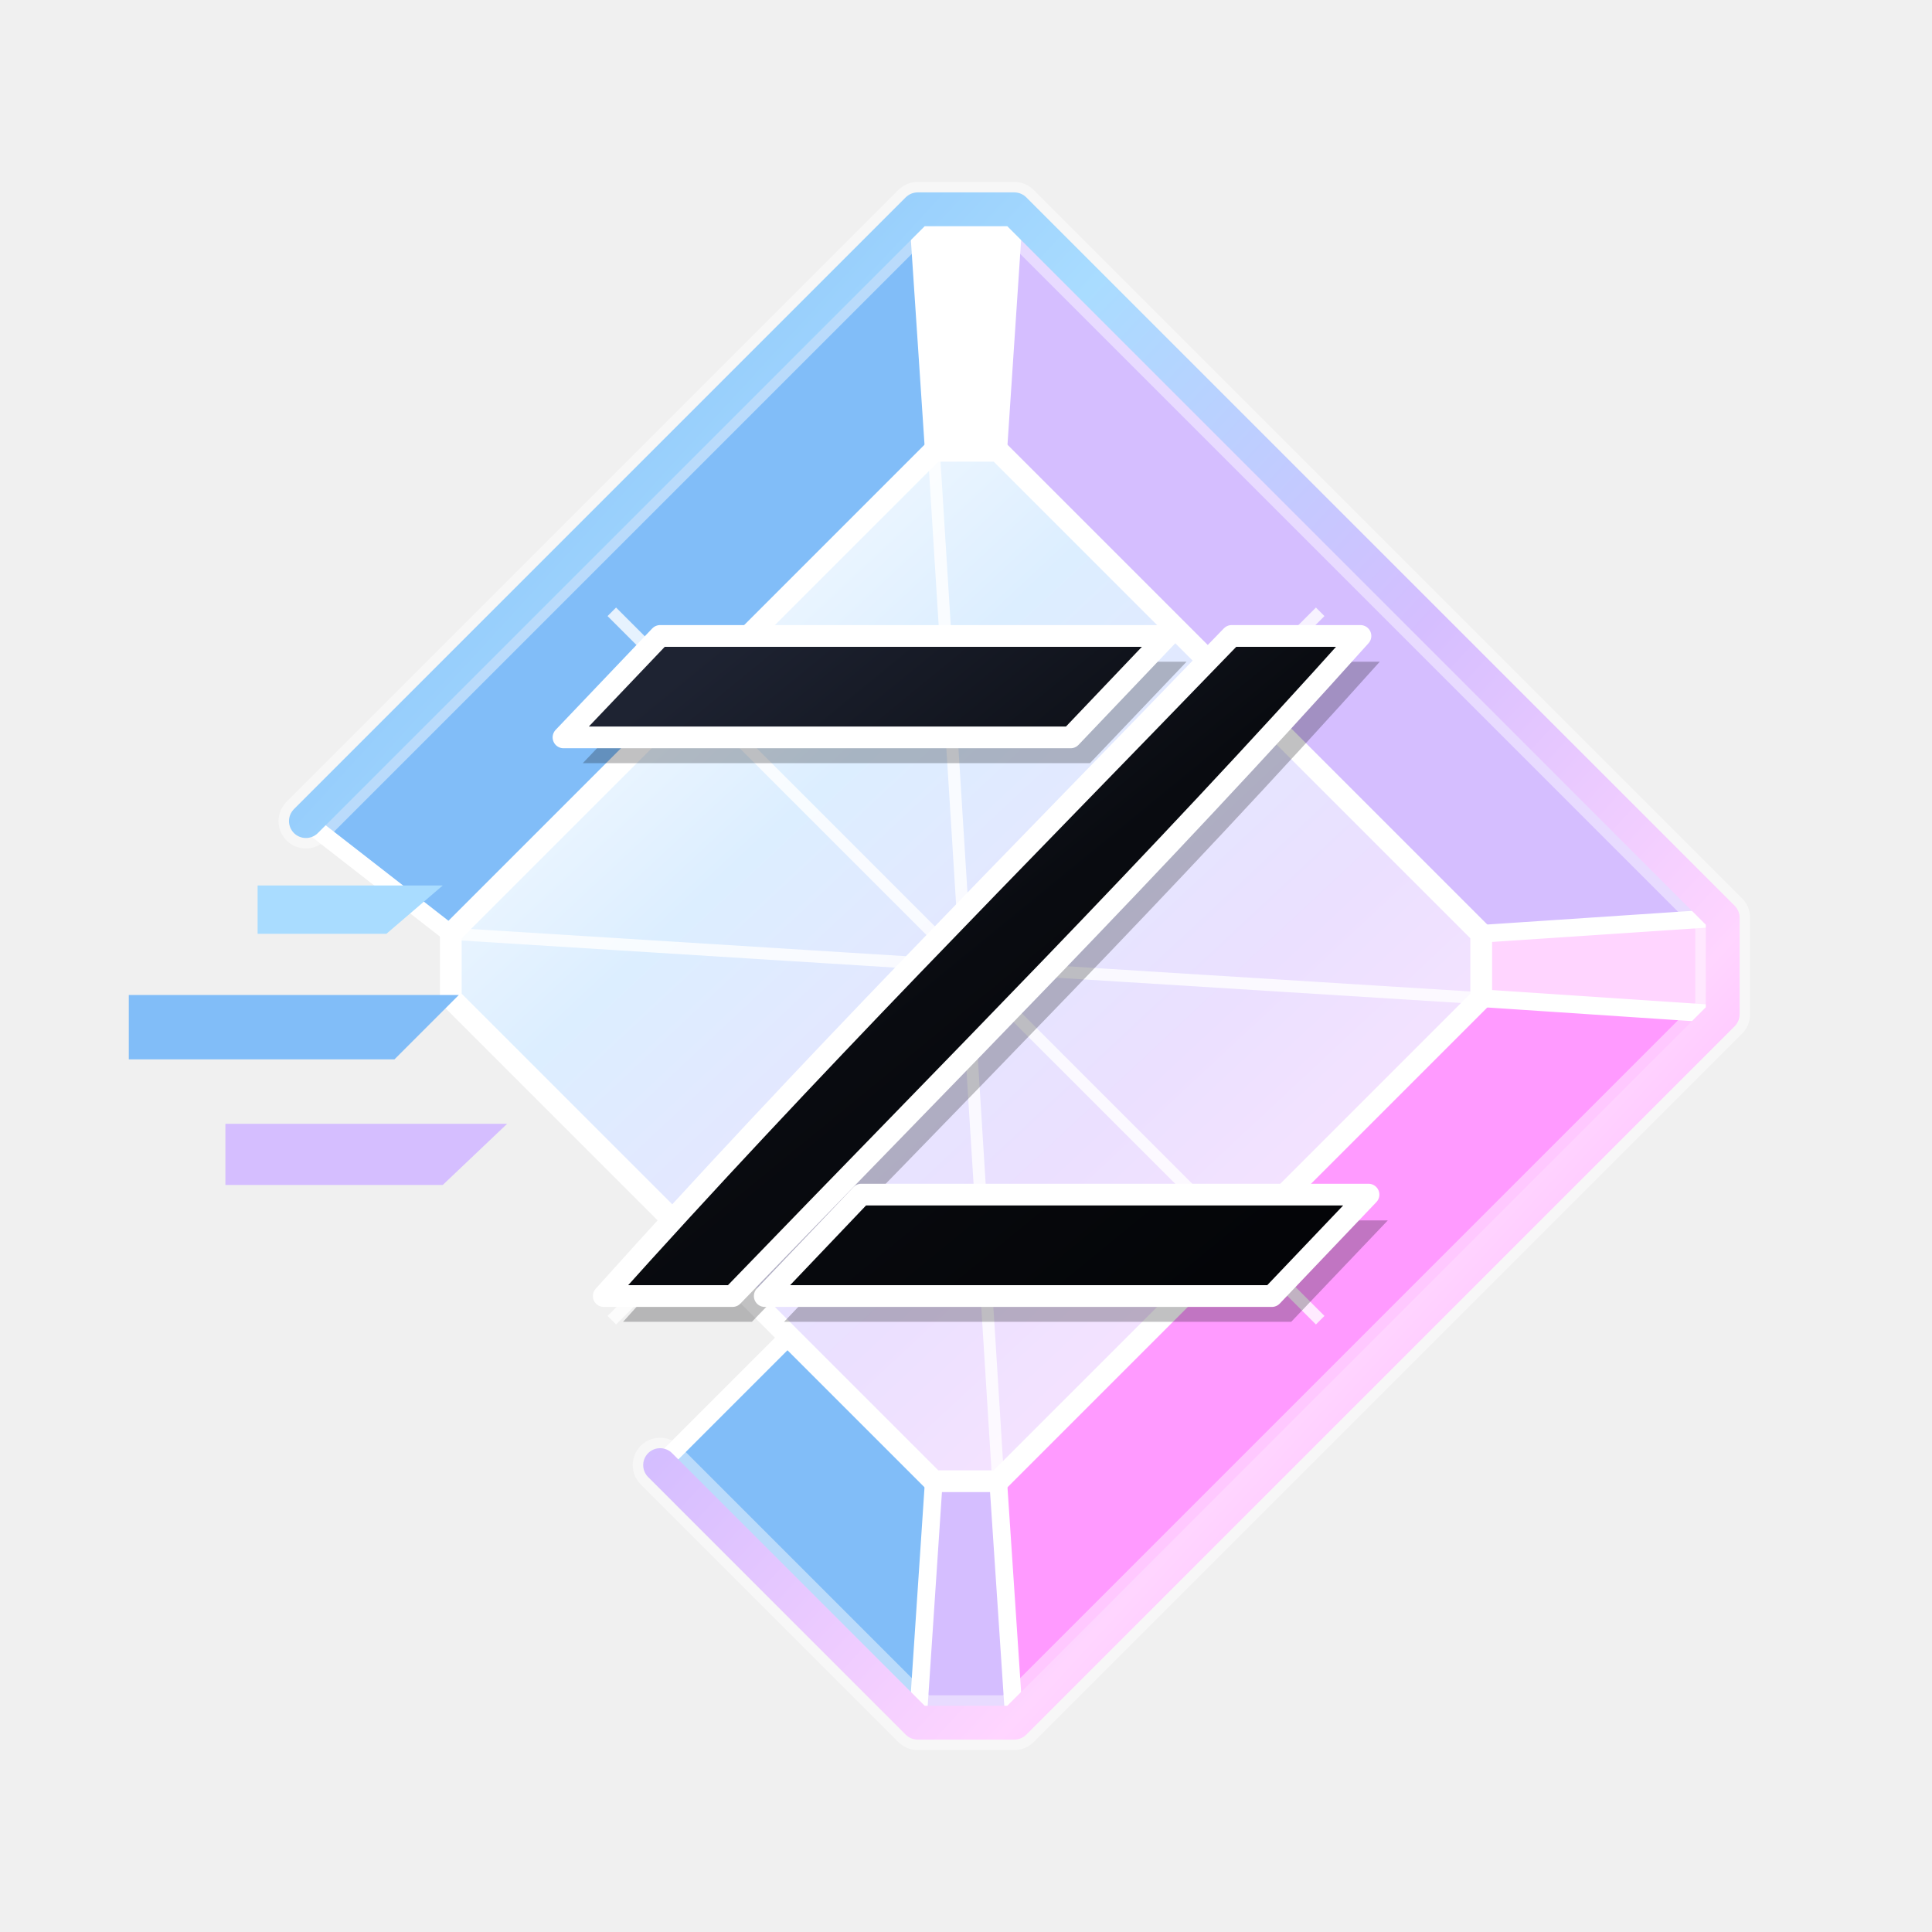
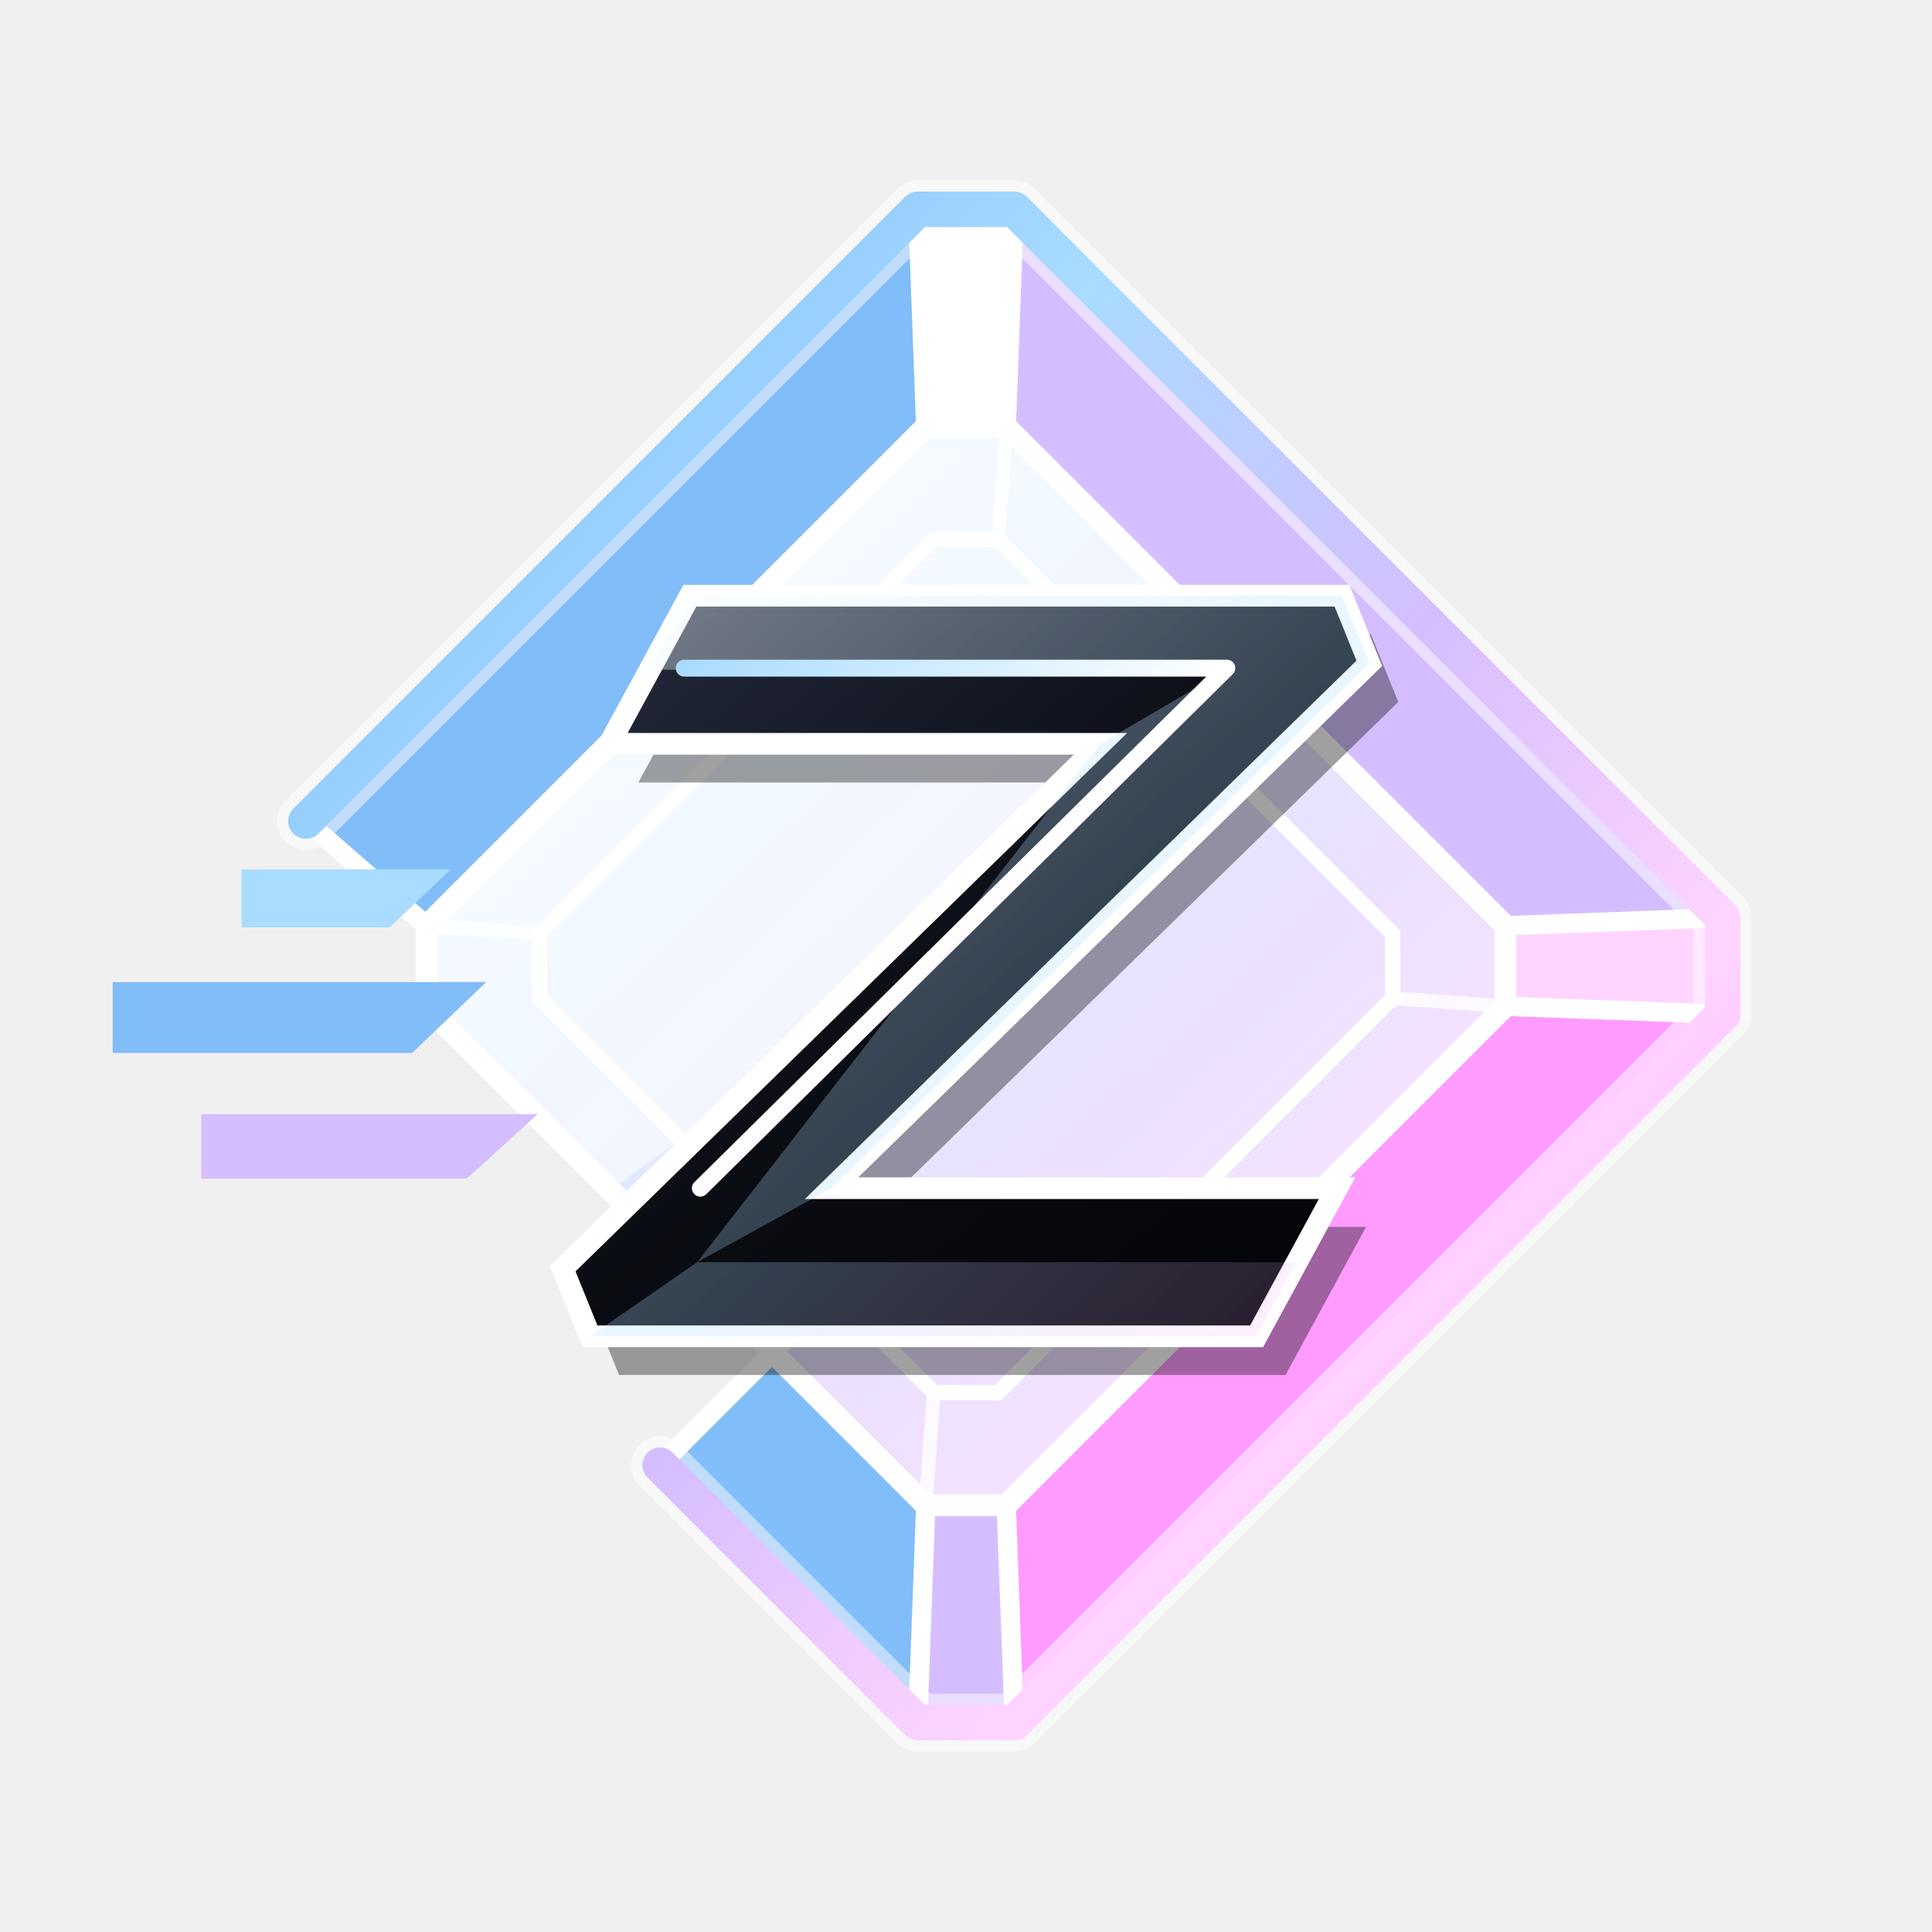
<svg xmlns="http://www.w3.org/2000/svg" viewBox="0 0 120 120" width="240" height="240" role="img" aria-label="Zaphyrel Dark Mode">
  <defs>
-     <linearGradient id="z6d-crown" x1="0.06" y1="0.06" x2="0.94" y2="0.94">
+     <linearGradient id="z7d-crown" x1="0.06" y1="0.06" x2="0.94" y2="0.94">
      <stop offset="0" stop-color="#81BDF8" />
      <stop offset="0.28" stop-color="#A9DCFF" />
      <stop offset="0.54" stop-color="#D5BEFF" />
      <stop offset="0.78" stop-color="#FFD5FF" />
      <stop offset="1" stop-color="#FF9AFF" />
    </linearGradient>
-     <linearGradient id="z6d-table" x1="0.08" y1="0.05" x2="0.92" y2="0.95">
+     <linearGradient id="z7d-table" x1="0.06" y1="0.04" x2="0.94" y2="0.96">
      <stop offset="0" stop-color="#FFFFFF" />
-       <stop offset="0.32" stop-color="#DCEEFF" />
-       <stop offset="0.66" stop-color="#EBE0FF" />
+       <stop offset="0.3" stop-color="#DCEEFF" />
+       <stop offset="0.65" stop-color="#EBE0FF" />
      <stop offset="1" stop-color="#FFE6FF" />
    </linearGradient>
-     <linearGradient id="z6d-obs" x1="0.1" y1="0.1" x2="0.9" y2="0.9">
-       <stop offset="0" stop-color="#1E2332" />
-       <stop offset="0.5" stop-color="#090B10" />
+     <linearGradient id="z7d-obs" x1="0.1" y1="0.05" x2="0.9" y2="0.95">
+       <stop offset="0" stop-color="#22283A" />
+       <stop offset="0.5" stop-color="#0B0D14" />
      <stop offset="1" stop-color="#040508" />
    </linearGradient>
+     <linearGradient id="z7d-bevel" x1="0" y1="0" x2="1" y2="1">
+       <stop offset="0" stop-color="#FFFFFF" stop-opacity="0.40" />
+       <stop offset="0.55" stop-color="#A9DCFF" stop-opacity="0.26" />
+       <stop offset="1" stop-color="#FF9AFF" stop-opacity="0.14" />
+     </linearGradient>
+     <linearGradient id="z7d-zrim" x1="0" y1="0" x2="1" y2="1">
+       <stop offset="0" stop-color="#A9DCFF" />
+       <stop offset="0.5" stop-color="#FFFFFF" />
+       <stop offset="1" stop-color="#FF9AFF" />
+     </linearGradient>
+     <clipPath id="z7d-clip">
+       <polygon points="57.5,26.5 62.5,26.5 93.5,57.5 93.5,62.5 62.5,93.5 57.5,93.5 26.5,62.5 26.5,57.5" />
+     </clipPath>
  </defs>
-   <polygon points="19,51 57,13 58,28 28,58" fill="#81BDF8" />
-   <polygon points="57,13 63,13 62,28 58,28" fill="#FFFFFF" />
-   <polygon points="63,13 107,57 92,58 62,28" fill="#D5BEFF" />
-   <polygon points="107,57 107,63 92,62 92,58" fill="#FFD5FF" />
-   <polygon points="107,63 63,107 62,92 92,62" fill="#FF9AFF" />
-   <polygon points="63,107 57,107 58,92 62,92" fill="#D5BEFF" />
-   <polygon points="57,107 41,91 49,83 58,92" fill="#81BDF8" />
-   <polygon points="58,28 62,28 92,58 92,62 62,92 58,92 28,62 28,58" fill="url(#z6d-table)" />
-   <path d="M 28 58 L 92 62 M 58 28 L 62 92 M 38 38 L 82 82 M 82 38 L 38 82" stroke="#FFFFFF" stroke-width="0.75" stroke-opacity=".8" />
-   <polygon points="58,28 62,28 92,58 92,62 62,92 58,92 28,62 28,58" fill="none" stroke="#FFFFFF" stroke-width="1.35" stroke-linejoin="round" />
-   <path d="M 57 13 L 58 28 M 63 13 L 62 28 M 107 57 L 92 58 M 107 63 L 92 62 M 63 107 L 62 92 M 57 107 L 58 92 M 19 51 L 28 58 M 41 91 L 49 83" fill="none" stroke="#FFFFFF" stroke-width="1.1" stroke-linecap="round" />
-   <path d="M 19 51 L 57 13 L 63 13 L 107 57 L 107 63 L 63 107 L 57 107 L 41 91" fill="none" stroke="#FFFFFF" stroke-width="3.4" stroke-linecap="round" stroke-linejoin="round" opacity=".45" />
-   <path d="M 19 51 L 57 13 L 63 13 L 107 57 L 107 63 L 63 107 L 57 107 L 41 91" fill="none" stroke="url(#z6d-crown)" stroke-width="2.1" stroke-linecap="round" stroke-linejoin="round" />
-   <path d="M 16 55 H 27.5 L 24 58 H 16 Z" fill="#A9DCFF" />
-   <path d="M 8 61.8 H 28.5 L 24.5 65.8 H 8 Z" fill="#81BDF8" />
-   <path d="M 14 69.8 H 31.5 L 27.5 73.6 H 14 Z" fill="#D5BEFF" />
-   <path d="M 41 39.5 H 72.5 L 66.5 45.8 H 35 Z M 53.5 74.2 H 85 L 79 80.5 H 47.5 Z M 76.5 39.5 H 84.5 C 71.5 54, 59.5 66, 45.5 80.5 H 37.5 C 50.5 66, 62.5 54, 76.5 39.5 Z" fill="#06070B" opacity=".25" transform="translate(1.2,1.6)" />
-   <path d="M 41 39.5 H 72.5 L 66.5 45.8 H 35 Z M 53.5 74.2 H 85 L 79 80.5 H 47.5 Z M 76.5 39.5 H 84.5 C 71.5 54, 59.5 66, 45.5 80.5 H 37.5 C 50.5 66, 62.5 54, 76.5 39.5 Z" fill="url(#z6d-obs)" stroke="#FFFFFF" stroke-width="1.35" stroke-linejoin="round" />
+   <polygon points="19,51 57,13 57.5,26.5 26.5,57.5" fill="#81BDF8" />
+   <polygon points="57,13 63,13 62.5,26.5 57.5,26.5" fill="#FFFFFF" />
+   <polygon points="63,13 107,57 93.5,57.5 62.5,26.5" fill="#D5BEFF" />
+   <polygon points="107,57 107,63 93.5,62.5 93.5,57.5" fill="#FFD5FF" />
+   <polygon points="107,63 63,107 62.5,93.5 93.5,62.5" fill="#FF9AFF" />
+   <polygon points="63,107 57,107 57.5,93.5 62.5,93.5" fill="#D5BEFF" />
+   <polygon points="57,107 41,91 49.5,82.5 57.5,93.5" fill="#81BDF8" />
+   <polygon points="57.5,26.5 62.5,26.5 93.5,57.5 93.5,62.5 62.5,93.5 57.5,93.5 26.5,62.5 26.5,57.5" fill="url(#z7d-table)" />
+   <g clip-path="url(#z7d-clip)">
+     <polygon points="24,56 60,20 82,42 24,84" fill="#FFFFFF" opacity=".6" />
+     <polygon points="58,33.5 62,33.5 86.5,58 86.5,62 62,86.5 58,86.5 33.5,62 33.5,58" fill="none" stroke="#FFFFFF" stroke-width="0.95" />
+     <path d="M 26.5 57.5 L 33.5 58 M 62.5 26.5 L 62 33.5 M 93.5 62.5 L 86.5 62 M 57.5 93.5 L 58 86.5" stroke="#FFFFFF" stroke-width="0.85" stroke-opacity=".82" />
+   </g>
+   <polygon points="57.5,26.5 62.5,26.5 93.5,57.5 93.5,62.5 62.5,93.5 57.5,93.5 26.5,62.5 26.5,57.5" fill="none" stroke="#FFFFFF" stroke-width="1.35" stroke-linejoin="round" />
+   <path d="M 57 13 L 57.5 26.5 M 63 13 L 62.5 26.5 M 107 57 L 93.5 57.5 M 107 63 L 93.5 62.5 M 63 107 L 62.5 93.5 M 57 107 L 57.5 93.5 M 19 51 L 26.5 57.5 M 41 91 L 49.5 82.5" fill="none" stroke="#FFFFFF" stroke-width="1.2" stroke-linecap="round" />
+   <path d="M 19 51 L 57 13 L 63 13 L 107 57 L 107 63 L 63 107 L 57 107 L 41 91" fill="none" stroke="#FFFFFF" stroke-width="3.6" stroke-linecap="round" stroke-linejoin="round" opacity=".5" />
+   <path d="M 19 51 L 57 13 L 63 13 L 107 57 L 107 63 L 63 107 L 57 107 L 41 91" fill="none" stroke="url(#z7d-crown)" stroke-width="2.2" stroke-linecap="round" stroke-linejoin="round" />
+   <path d="M 15 54 H 28 L 24.2 57.6 H 15 Z" fill="#A9DCFF" />
+   <path d="M 7 61 H 30.2 L 25.6 65.4 H 7 Z" fill="#81BDF8" />
+   <path d="M 12.5 69.2 H 33.4 L 29 73.2 H 12.5 Z" fill="#D5BEFF" />
+   <path d="M 42.85 37 H 83.35 L 85.05 41.2 L 51.65 73.8 H 83.05 L 78.05 83 H 36.65 L 34.95 78.8 L 68.35 46.2 H 37.85 Z" fill="#040508" opacity=".38" transform="translate(1.8,2.4)" />
+   <path d="M 42.85 37 H 83.35 L 85.05 41.2 L 51.65 73.8 H 83.05 L 78.05 83 H 36.65 L 34.95 78.8 L 68.35 46.2 H 37.85 Z" fill="url(#z7d-obs)" stroke="#FFFFFF" stroke-width="1.35" stroke-linejoin="miter" />
+   <path d="M 42.85 37 H 83.35 L 76.2 41.6 H 40.3 Z M 83.35 37 L 85.05 41.2 L 51.65 73.8 L 43.3 78.4 L 68.35 46.2 L 76.2 41.6 Z M 36.65 83 L 43.3 78.4 H 80.5 L 78.05 83 Z" fill="url(#z7d-bevel)" />
+   <path d="M 42.5 41.5 H 76.2 L 43.5 73.8" fill="none" stroke="url(#z7d-zrim)" stroke-width="1.05" stroke-linecap="round" stroke-linejoin="round" />
</svg>
